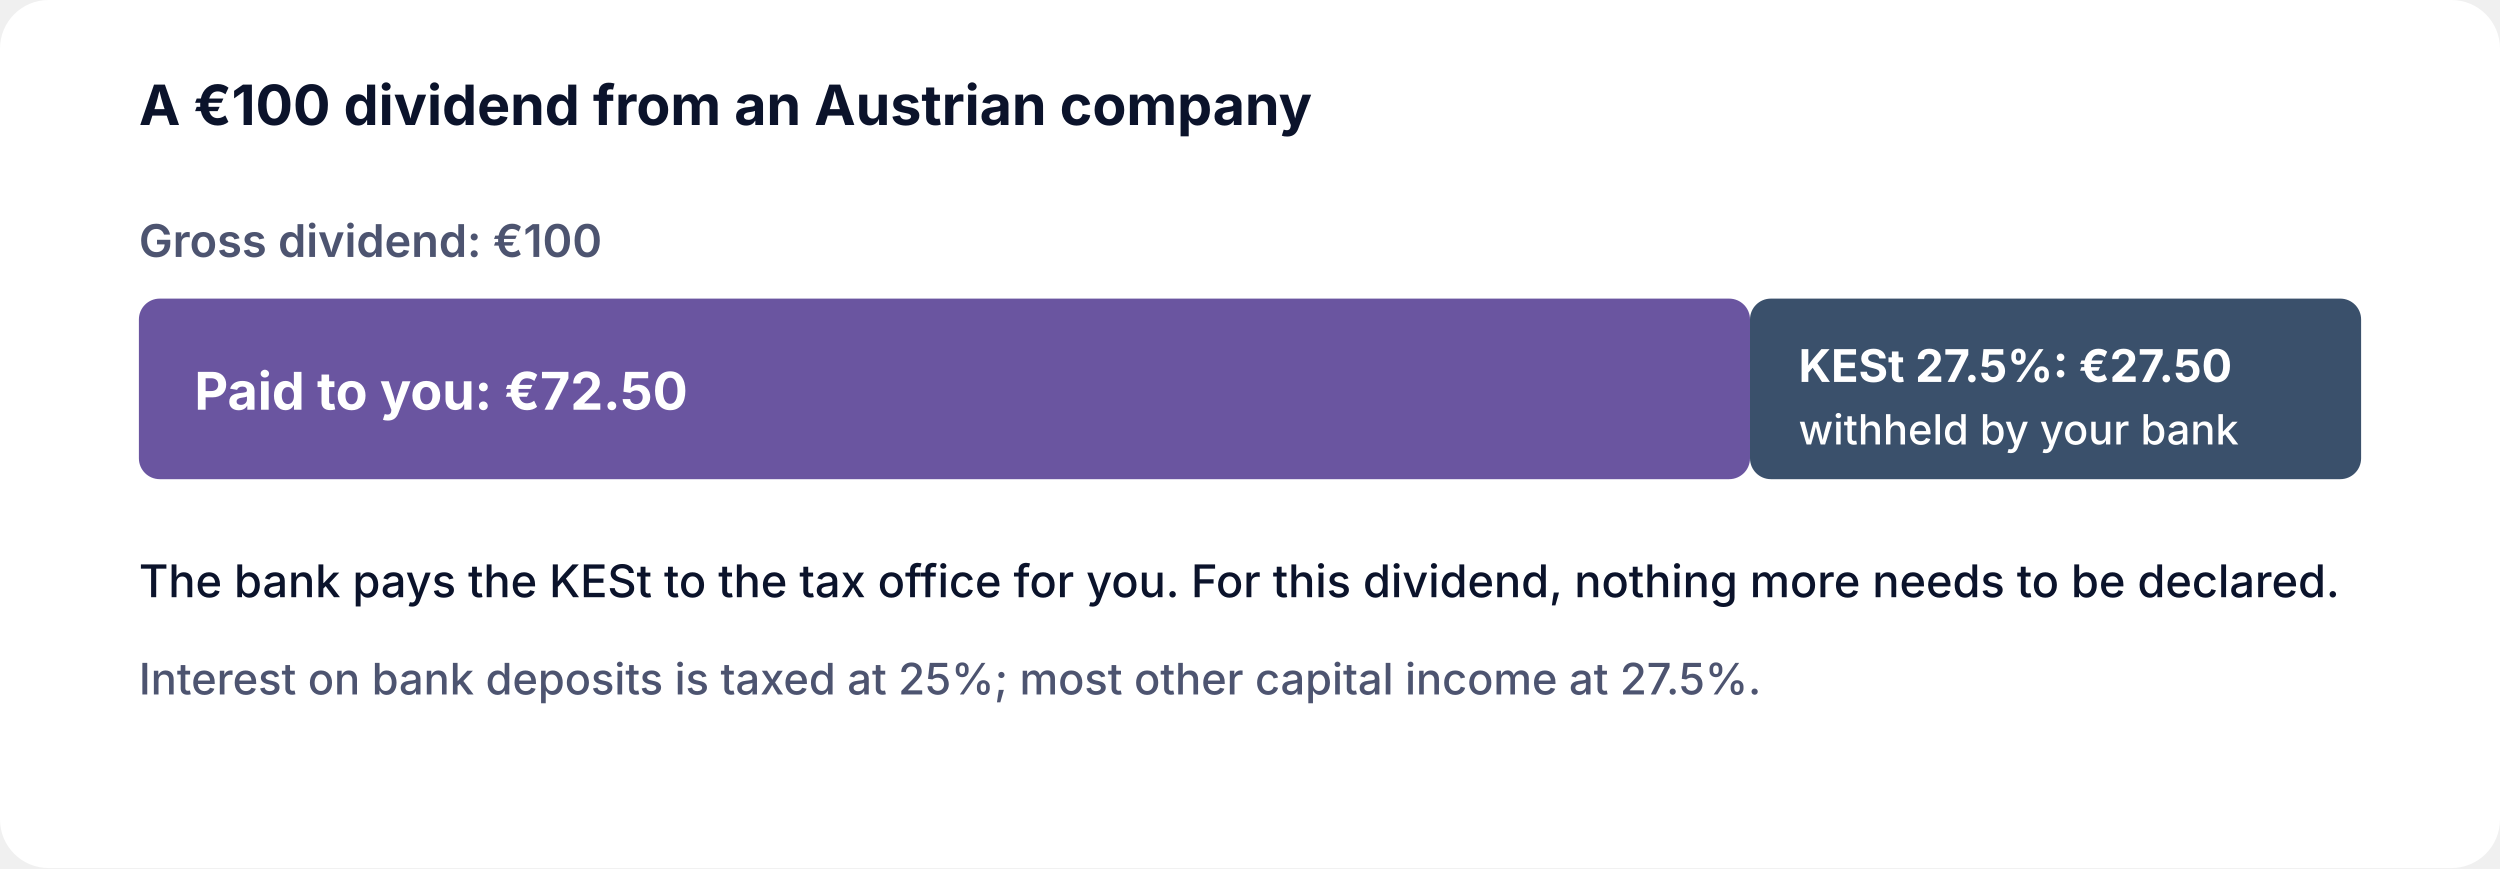
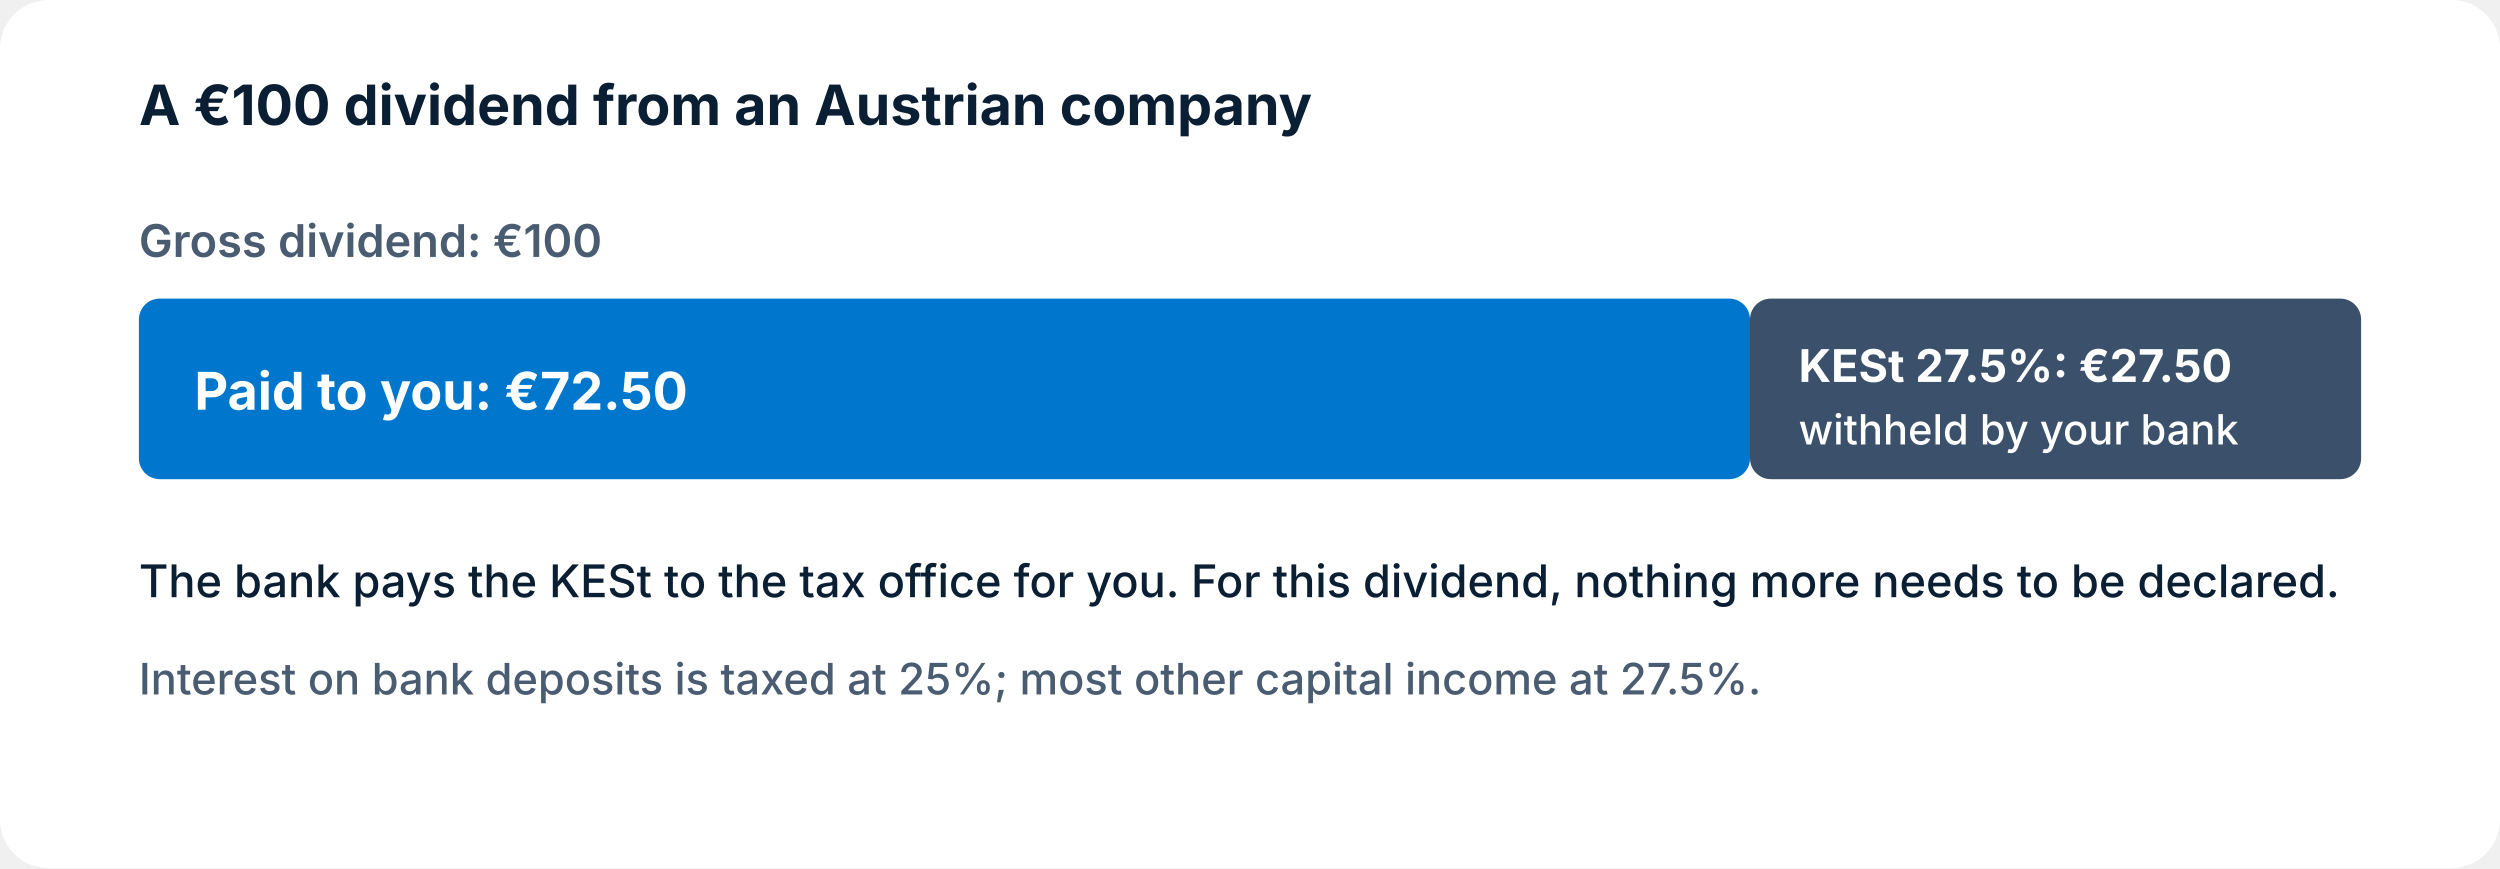
<svg xmlns="http://www.w3.org/2000/svg" viewBox="0 0 720 250" width="720" height="250" role="img" aria-label="Of a €100 gross dividend from an Austrian company, the bank withholds €27.50 KESt (27.5%) and pays €72.50 to you" font-family="Inter, system-ui, -apple-system, 'Segoe UI', sans-serif">
  <rect width="720" height="250" rx="14" fill="#ffffff" />
-   <text x="40" y="36" font-size="16" font-weight="700" fill="#0B132B" text-anchor="start">A €100 dividend from an Austrian company</text>
-   <text x="40" y="74" font-size="13" font-weight="600" fill="#4D5470" text-anchor="start">Gross dividend: €100</text>
-   <rect x="40" y="86" width="464" height="52" rx="6" fill="#6A55A0" />
+   <text x="40" y="36" font-size="16" font-weight="700" fill="#0A1F33" text-anchor="start">A €100 dividend from an Austrian company</text>
+   <text x="40" y="74" font-size="13" font-weight="600" fill="#4A5C71" text-anchor="start">Gross dividend: €100</text>
+   <rect x="40" y="86" width="464" height="52" rx="6" fill="#0077CC" />
  <rect x="504" y="86" width="176" height="52" rx="6" fill="#3A506B" />
  <text x="56" y="118" font-size="15" font-weight="700" fill="#ffffff" text-anchor="start">Paid to you: €72.50</text>
  <text x="518" y="110" font-size="13" font-weight="700" fill="#ffffff" text-anchor="start">KESt 27.5%: €27.50</text>
  <text x="518" y="128" font-size="12" font-weight="500" fill="#ffffff" text-anchor="start">withheld by your bank</text>
-   <text x="40" y="172" font-size="13" font-weight="500" fill="#0B132B" text-anchor="start">The bank pays the KESt to the tax office for you. For this dividend, nothing more needs to be declared.</text>
-   <text x="40" y="200" font-size="12.5" font-weight="500" fill="#4D5470" text-anchor="start">Interest on bank deposits is taxed at 25%; most other capital income at 27.5%.</text>
+   <text x="40" y="172" font-size="13" font-weight="500" fill="#0A1F33" text-anchor="start">The bank pays the KESt to the tax office for you. For this dividend, nothing more needs to be declared.</text>
+   <text x="40" y="200" font-size="12.5" font-weight="500" fill="#4A5C71" text-anchor="start">Interest on bank deposits is taxed at 25%; most other capital income at 27.5%.</text>
</svg>
